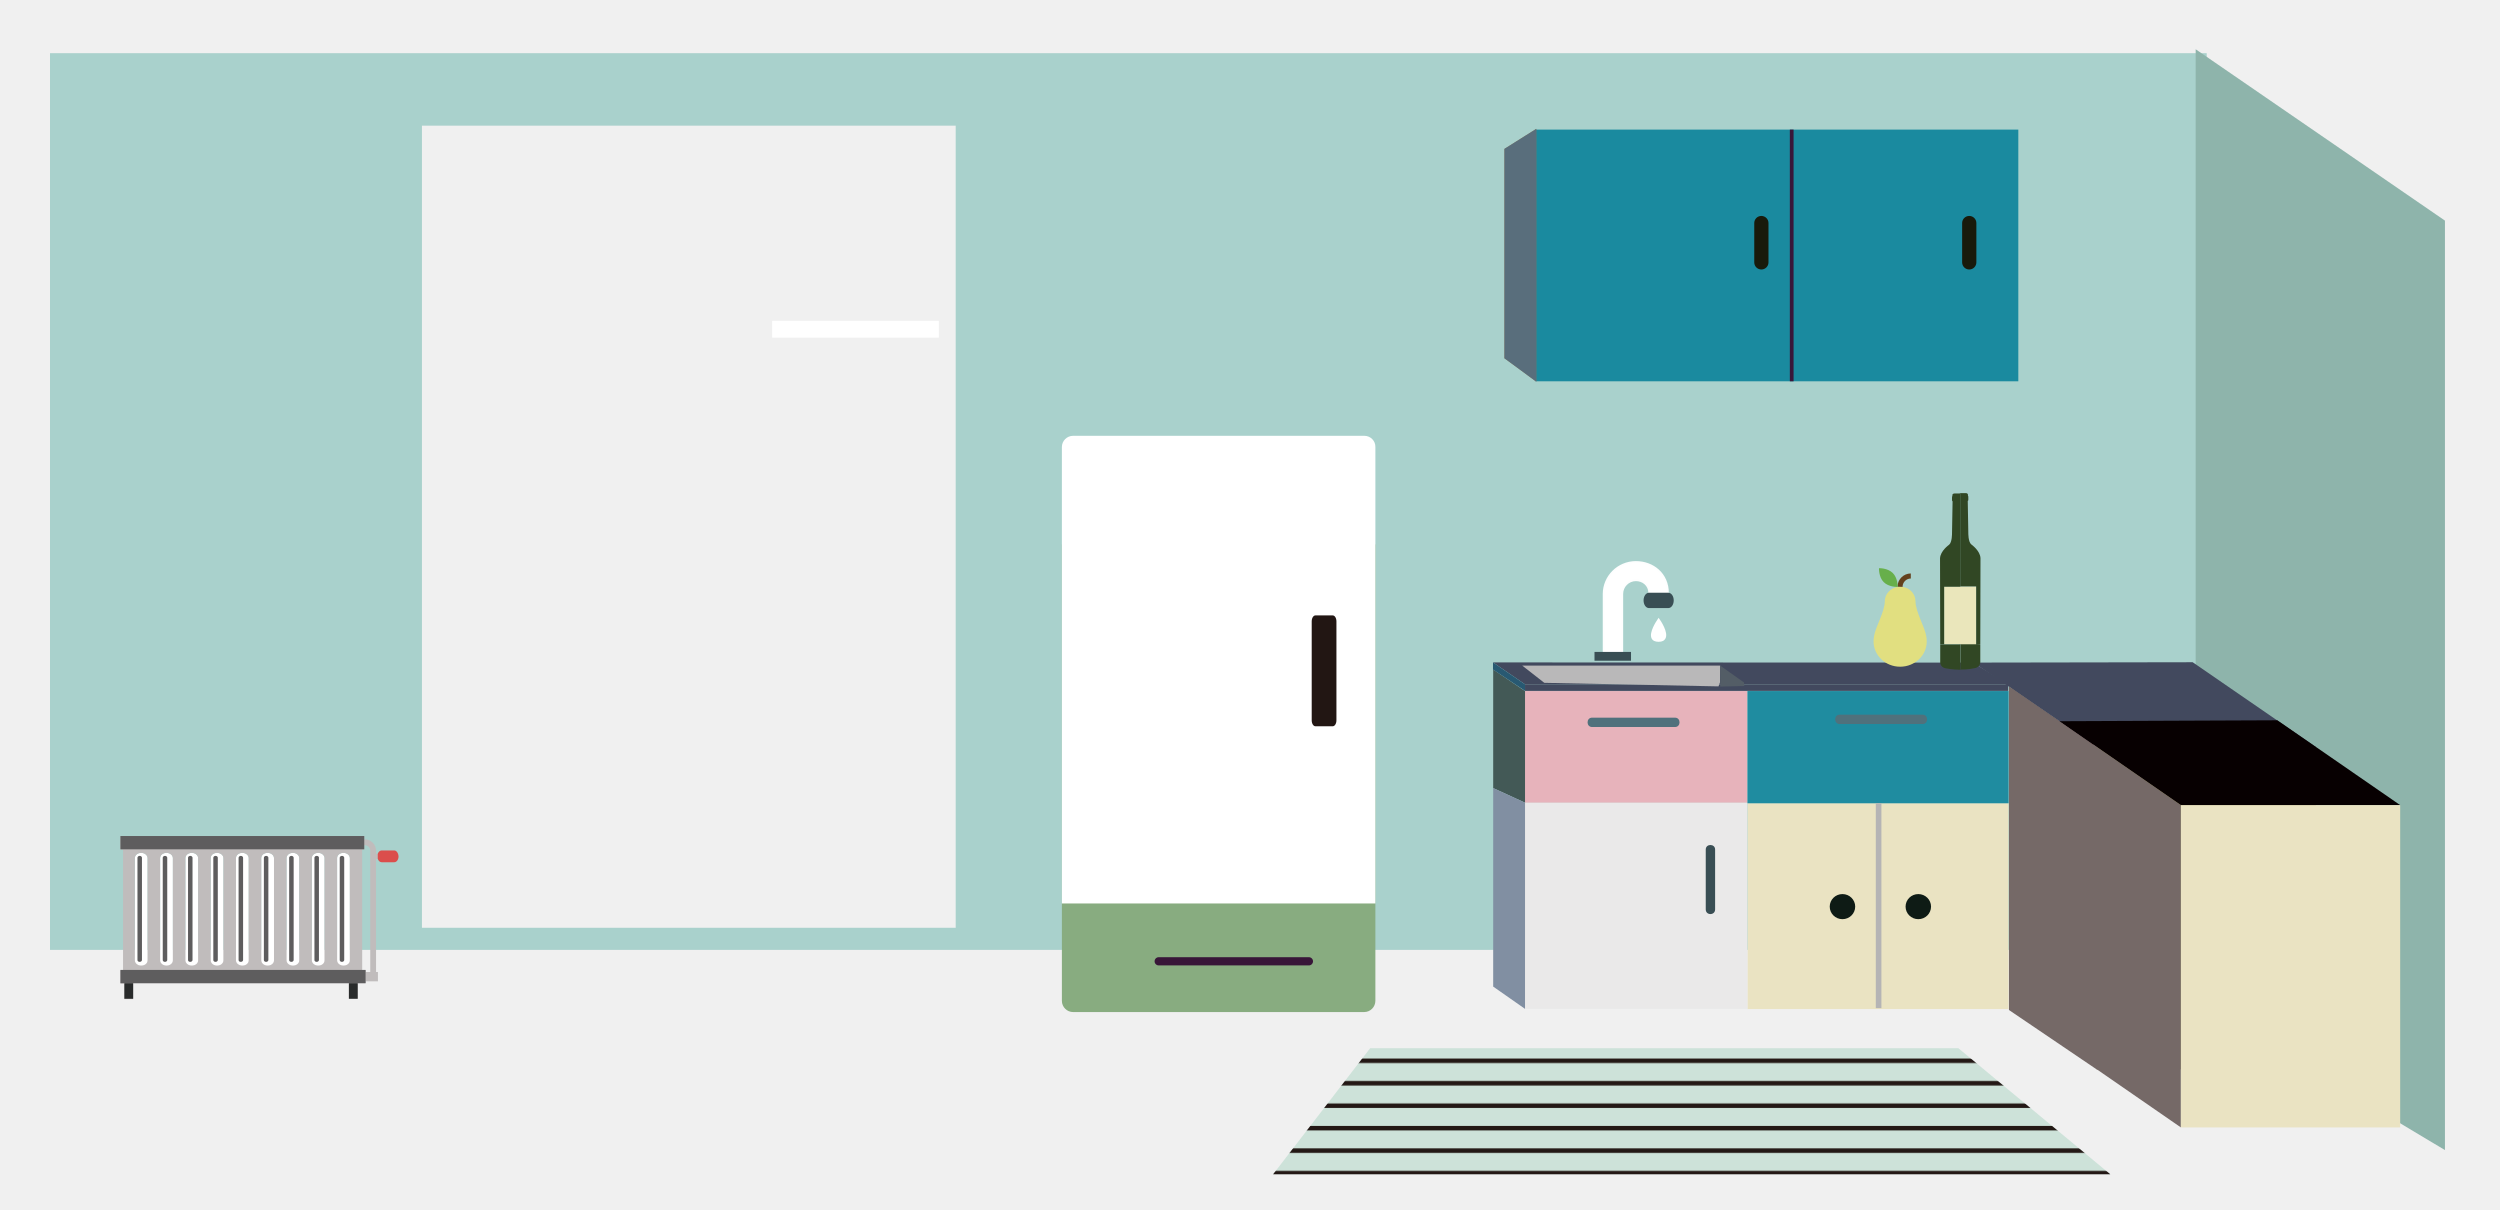
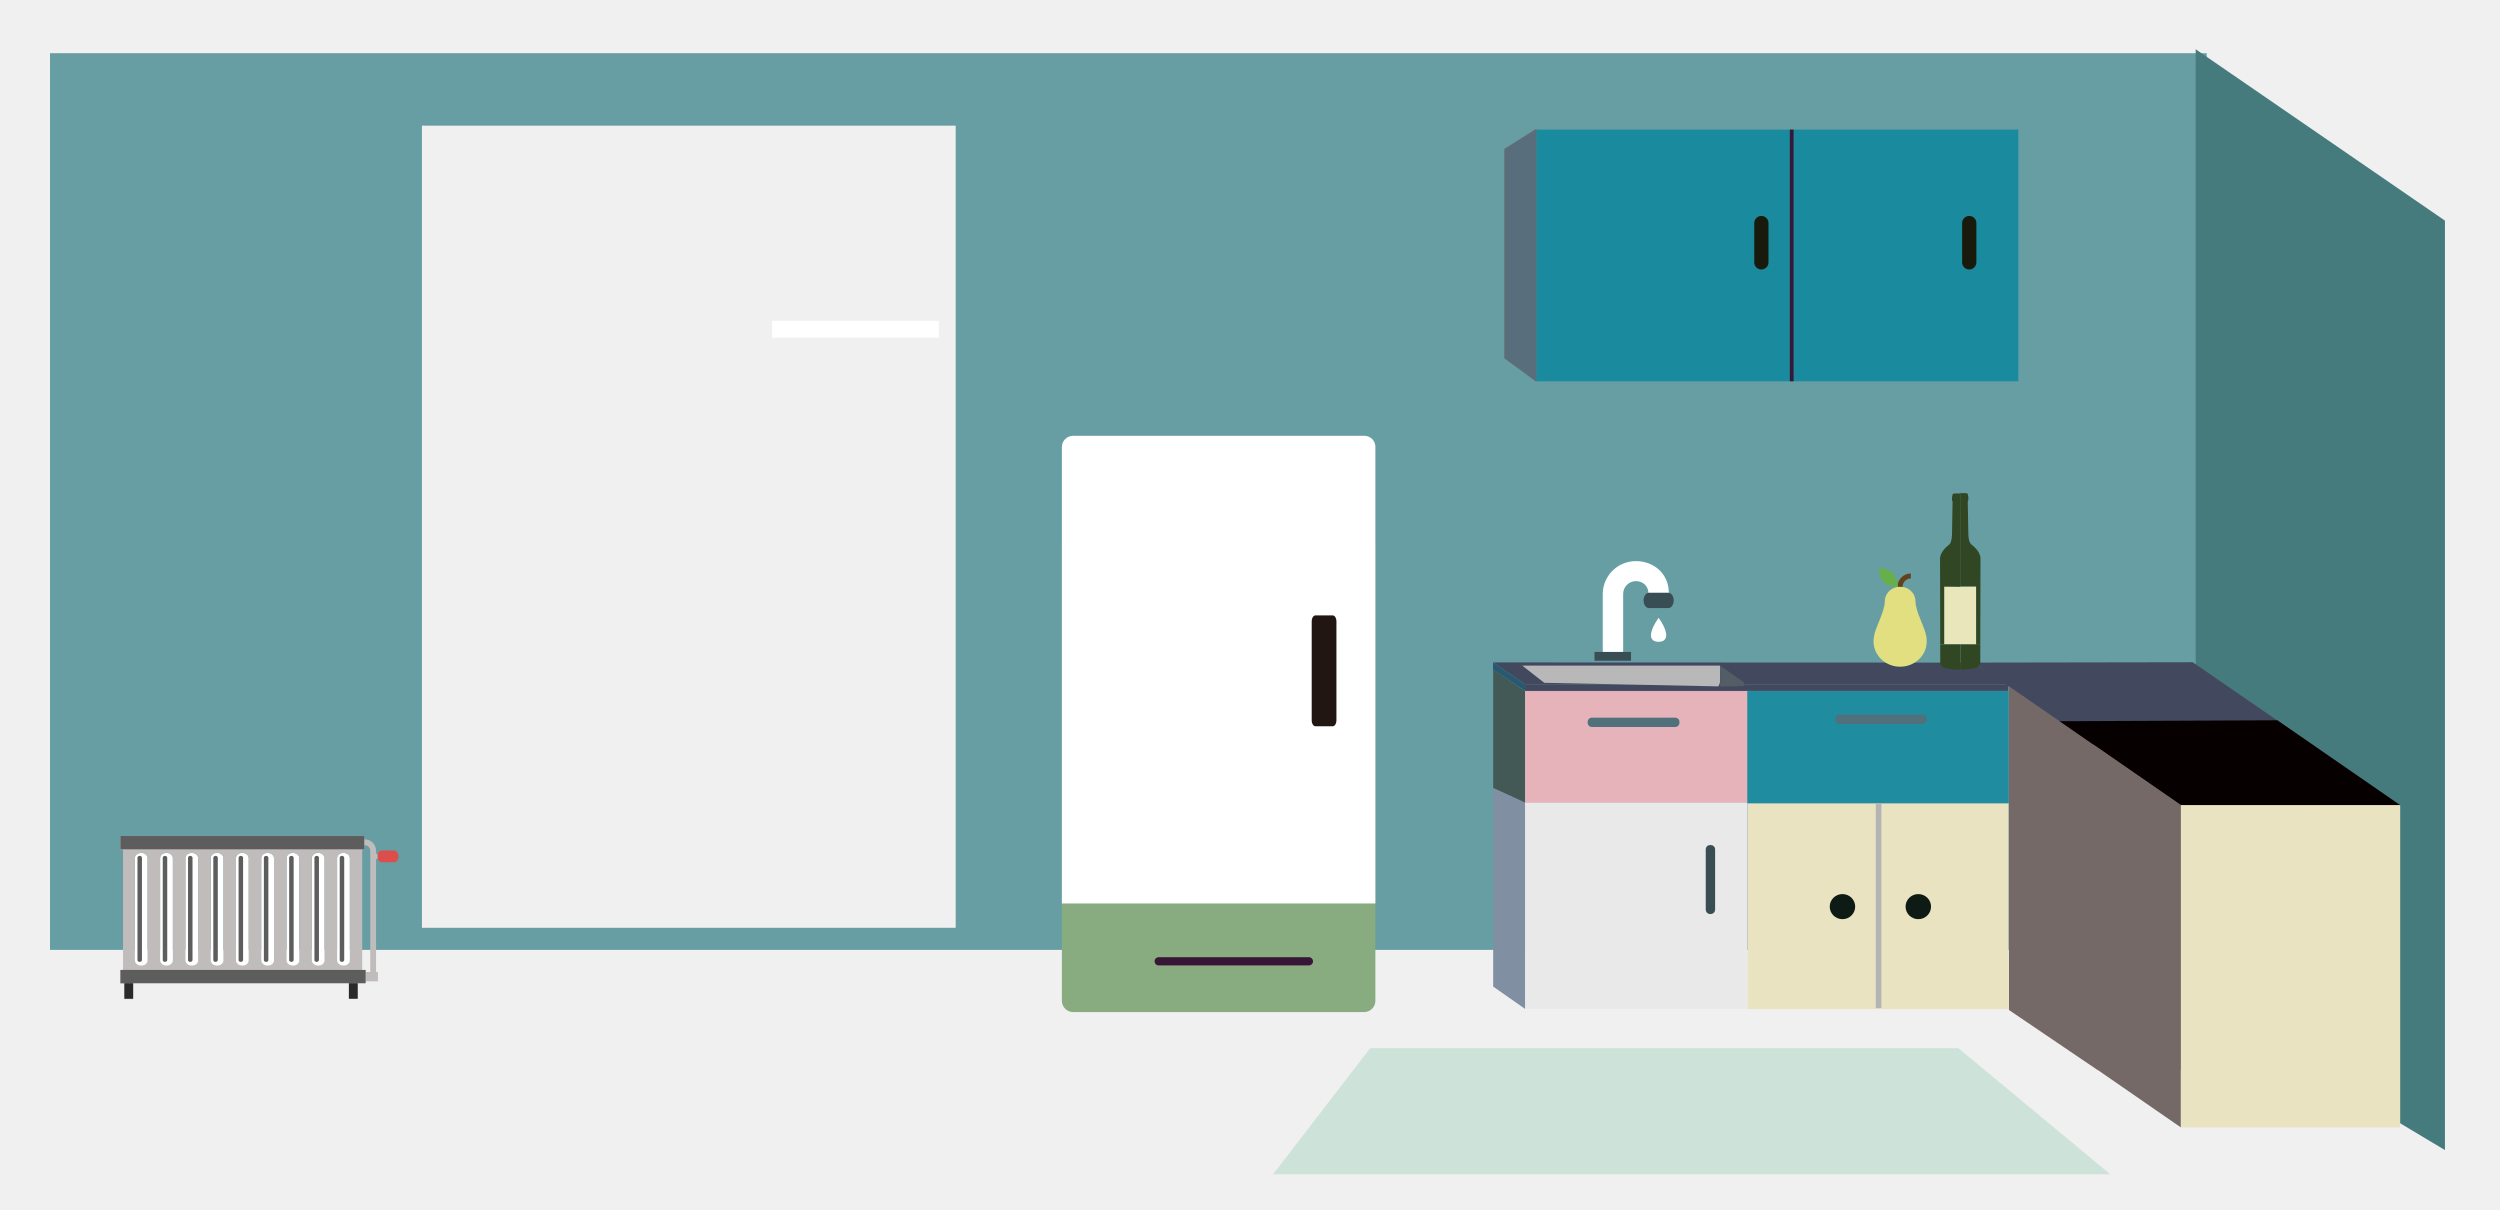
- <svg xmlns="http://www.w3.org/2000/svg" xmlns:xlink="http://www.w3.org/1999/xlink" version="1.1" id="Calque_1" x="0px" y="0px" width="1334.9px" height="645.9px" viewBox="0 0 1334.9 645.9" style="enable-background:new 0 0 1334.9 645.9;" xml:space="preserve">
+ <svg xmlns="http://www.w3.org/2000/svg" xmlns:xlink="http://www.w3.org/1999/xlink" version="1.1" id="Calque_1" x="0" y="0" width="1334.9" height="645.9" viewBox="0 0 1334.9 645.9" xml:space="preserve" enable-background="new 0 0 1334.9 645.9">
  <style type="text/css">
+     
+ 	.st0{fill:none;}
+ 	.st1{fill:none;stroke:#231815;stroke-width:2.4;}
+ 	.st2{fill:#679EA4;}
+ 	.st3{fill:#467B7E;}
+ 	.st4{fill:#CDE2D9;}
+ 	.st5{fill:url(#SVGID_1_);}
+ 	.st6{fill:#FFFFFF;}
+ 	.st7{fill:#1A8A9F;}
+ 	.st8{fill:#181A0B;}
+ 	.st9{fill:#9B7347;}
+ 	.st10{fill:#391739;}
+ 	.st11{fill:#88AC80;}
+ 	.st12{fill:#381638;}
+ 	.st13{fill:#221613;}
+ 	.st14{fill:#42495E;}
+ 	.st15{fill:#EAE3C2;}
+ 	.st16{fill:#E7B3BB;}
+ 	.st17{fill:#EAE9E9;}
+ 	.st18{fill:#435956;}
+ 	.st19{fill:#818FA2;}
+ 	.st20{fill:#1F8CA0;}
+ 	.st21{fill:#B5B4B5;}
+ 	.st22{fill:#0E1B15;}
+ 	.st23{fill:#285972;}
+ 	.st24{fill:#FFFFFF;stroke:#FDFEFE;stroke-miterlimit:10;}
+ 	.st25{fill:#B9B8B9;}
+ 	.st26{fill:#535D66;}
+ 	.st27{fill:#394E54;}
+ 	.st28{fill:#50717C;}
+ 	.st29{fill:#5E5D5E;}
+ 	.st30{fill:#C0BCBC;}
+ 	.st31{fill:#DB4E4C;}
+ 	.st32{fill:#292B2B;}
+ 	.st33{fill:#64411D;}
+ 	.st34{fill:#E1DF80;}
+ 	.st35{fill:#67AF4B;}
+ 	.st36{fill:#714848;}
+ 	.st37{fill:#6D692B;}
+ 	.st38{fill:#070001;}
+ 	.st39{fill:#756967;}
+ 	.st40{opacity:0.8;fill:#486D89;enable-background:new    ;}
+ 	.st41{fill:#314724;}
+ 	.st42{fill:#EAE6BB;}

- 	.st0{fill:#E1DF80;}
- 	.st1{fill:#181A0B;}
- 	.st2{fill:#E7B3BB;}
- 	.st3{fill:#818FA2;}
- 	.st4{fill:#FFFFFF;stroke:#FDFEFE;stroke-miterlimit:10;}
- 	.st5{fill:#1A8A9F;}
- 	.st6{fill:#B5B4B5;}
- 	.st7{fill:#EAE3C2;}
- 	.st8{fill:#EAE6BB;}
- 	.st9{fill:#EAE9E9;}
- 	.st10{fill:#88AC80;}
- 	.st11{fill:#B9B8B9;}
- 	.st12{fill:#1F8CA0;}
- 	.st13{fill:#50717C;}
- 	.st14{fill:#535D66;}
- 	.st15{fill:#8EB4AB;}
- 	.st16{fill:#221613;}
- 	.st17{fill:#285972;}
- 	.st18{fill:#292B2B;}
- 	.st19{fill:#5E5D5E;}
- 	.st20{fill:none;stroke:#231815;stroke-width:2.4;}
- 	.st21{fill:#C0BCBC;}
- 	.st22{fill:url(#SVGID_2_);}
- 	.st23{fill:#FFFFFF;}
- 	.st24{fill:#64411D;}
- 	.st25{fill:none;}
- 	.st26{fill:#9B7347;}
- 	.st27{fill:#67AF4B;}
- 	.st28{fill:#CDE2D9;}
- 	.st29{fill:#314724;}
- 	.st30{fill:#381638;}
- 	.st31{fill:#391739;}
- 	.st32{fill:#394E54;}
- 	.st33{fill:#6D692B;}
- 	.st34{fill:#070001;}
- 	.st35{fill:#714848;}
- 	.st36{fill:#756967;}
- 	.st37{opacity:0.8;fill:#486D89;enable-background:new    ;}
- 	.st38{fill:#DB4E4C;}
- 	.st39{fill:#0E1B15;}
- 	.st40{fill:#A9D1CC;}
- 	.st41{fill:#42495E;}
- 	.st42{fill:#435956;}
- 
- </style>
-   <pattern x="246.9" y="620.4" width="72" height="72" patternUnits="userSpaceOnUse" id="SVGID_1_" viewBox="24 -72 72 72" style="overflow:visible;">
-     <g>
-       <polygon class="st25" points="24,0 96,0 96,-72 24,-72   " />
-       <g>
-         <polygon class="st25" points="24,-72 96,-72 96,0 24,0    " />
-         <g>
-           <polygon class="st25" points="24,0 24,-72 96,-72 96,0     " />
-           <line class="st20" x1="23.8" y1="-6" x2="96.2" y2="-6" />
-           <line class="st20" x1="23.8" y1="-30" x2="96.2" y2="-30" />
-           <line class="st20" x1="23.8" y1="-54" x2="96.2" y2="-54" />
-           <line class="st20" x1="0" y1="-54" x2="16.5" y2="-54" />
-           <line class="st20" x1="23.8" y1="-18" x2="96.2" y2="-18" />
-           <line class="st20" x1="23.8" y1="-42" x2="96.2" y2="-42" />
-           <line class="st20" x1="23.8" y1="-66" x2="96.2" y2="-66" />
-           <line class="st20" x1="0" y1="-66" x2="16.5" y2="-66" />
-         </g>
-       </g>
-     </g>
+   </style>
+   <pattern x="370" y="743.5" width="72" height="72" patternUnits="userSpaceOnUse" id="SVGID_2_" viewBox="24 -72 72 72" overflow="visible">
+     <polygon class="st0" points="24 0 96 0 96 -72 24 -72 " />
+     <polygon class="st0" points="24 -72 96 -72 96 0 24 0 " />
+     <polygon class="st0" points="24 0 96 0 96 -72 24 -72 " />
+     <polygon class="st0" points="24 -72 24 0 96 0 96 -72 " />
+     <line class="st1" x1="23.8" y1="-66" x2="96.2" y2="-66" />
+     <line class="st1" x1="23.8" y1="-42" x2="96.2" y2="-42" />
+     <line class="st1" x1="23.8" y1="-18" x2="96.2" y2="-18" />
+     <line class="st1" x1="0" y1="-18" x2="16.5" y2="-18" />
+     <line class="st1" x1="23.8" y1="-54" x2="96.2" y2="-54" />
+     <line class="st1" x1="23.8" y1="-30" x2="96.2" y2="-30" />
+     <line class="st1" x1="23.8" y1="-6" x2="96.2" y2="-6" />
+     <line class="st1" x1="0" y1="-6" x2="16.5" y2="-6" />
  </pattern>
  <g id="XMLID_2_">
-     <g>
-       <path class="st40" d="M1178.3,28.4v478.8H26.7V28.4H1178.3z M510.3,495.4V67.1h-285v428.3H510.3z" />
-     </g>
+     <path class="st2" d="M1178.3 28.4v478.8H26.7V28.4H1178.3zM510.3 495.4V67.1h-285v428.3H510.3z" />
  </g>
-   <polygon class="st15" points="1172.4,26.3 1305.5,117.8 1305.5,614.1 1172.4,534.4 " />
-   <polygon class="st28" points="1126.8,627 679.8,627 731.6,559.7 1045.7,559.7 " />
-   <g>
-     <pattern id="SVGID_2_" xlink:href="#SVGID_1_" patternTransform="matrix(1 0 0 1 207.8008 16355.999)">
- 	</pattern>
-     <polygon class="st22" points="1126.8,627 679.8,627 731.6,559.7 1045.7,559.7  " />
+   <polygon class="st3" points="1172.4 26.3 1305.5 117.8 1305.5 614.1 1172.4 534.4 " />
+   <polygon class="st4" points="1126.8 627 679.8 627 731.6 559.7 1045.7 559.7 " />
+   <pattern id="SVGID_1_" xlink:href="#SVGID_2_" patternTransform="matrix(1 0 0 -1 420.7508 -33743.059)" />
+   <polygon class="st5" points="1126.8 627 679.8 627 731.6 559.7 1045.7 559.7 " />
+   <rect x="412.3" y="171.3" class="st6" width="89" height="9" />
+   <g id="XMLID_1_">
+     <rect x="820" y="69.2" class="st7" width="257.7" height="134.4" />
  </g>
-   <rect x="412.3" y="171.3" class="st23" width="89" height="9" />
-   <g id="XMLID_1_">
-     <g>
-       <rect x="820" y="69.2" class="st5" width="257.7" height="134.4" />
-     </g>
+   <path class="st8" d="M1055.3 140.1c0 2.1-1.7 3.8-3.8 3.8l0 0c-2.1 0-3.8-1.7-3.8-3.8v-21c0-2.1 1.7-3.8 3.8-3.8l0 0c2.1 0 3.8 1.7 3.8 3.8V140.1z" />
+   <path class="st8" d="M944.3 140.1c0 2.1-1.7 3.8-3.8 3.8l0 0c-2.1 0-3.8-1.7-3.8-3.8v-21c0-2.1 1.7-3.8 3.8-3.8l0 0c2.1 0 3.8 1.7 3.8 3.8V140.1z" />
+   <polygon class="st9" points="820.3 68.8 820.3 203.8 803.3 191.3 803.3 79.5 " />
+   <rect x="955.7" y="69.2" class="st10" width="2" height="134.4" />
+   <path class="st11" d="M573 540.4h155.4c3.3 0 6-2.7 6-6V321.3v-24.6 -6h-6H573h-6v6 24.6 213.1C567 537.7 569.7 540.4 573 540.4z" />
+   <path class="st6" d="M728.5 232.7H573c-3.3 0-6 2.7-6 6v213.1 24.6 6h6 155.4 6v-6 -24.6V238.7C734.5 235.4 731.8 232.7 728.5 232.7z" />
+   <path class="st12" d="M701.1 513.3c0 1.2-1 2.2-2.2 2.2h-80.2c-1.2 0-2.2-1-2.2-2.2l0 0c0-1.2 1-2.2 2.2-2.2h80.2C700.1 511.1 701.1 512.1 701.1 513.3L701.1 513.3z" />
+   <path class="st13" d="M713.6 384.6c0 1.8-0.9 3.2-2 3.2h-9.2c-1.1 0-2-1.4-2-3.2v-52.8c0-1.8 0.9-3.2 2-3.2h9.2c1.1 0 2 1.4 2 3.2V384.6z" />
+   <polygon class="st14" points="797.2 353.7 814.3 365.4 1072.3 365.4 1053.6 353.8 " />
+   <rect x="933.1" y="428.9" class="st15" width="139.4" height="109.9" />
+   <rect x="814.3" y="369" class="st16" width="118.7" height="59.7" />
+   <rect x="814.3" y="428.6" class="st17" width="118.7" height="110.1" />
+   <polygon class="st18" points="814.3 369 797.3 357.5 797.3 420.8 814.3 428.6 " />
+   <polygon class="st19" points="814.3 428.6 797.3 420.8 797.3 526.8 814.3 538.7 " />
+   <rect x="933.1" y="369" class="st20" width="139.4" height="59.9" />
+   <rect x="1001.6" y="428.9" class="st21" width="3" height="109.4" />
+   <ellipse class="st22" cx="1024.3" cy="484.1" rx="6.8" ry="6.7" />
+   <ellipse class="st22" cx="983.8" cy="484.1" rx="6.8" ry="6.7" />
+   <rect x="814.3" y="365.4" class="st14" width="258" height="3.5" />
+   <polygon class="st23" points="814.3 365.4 797.2 353.7 797.2 357.5 814.3 368.9 " />
+   <path class="st24" d="M890.6 316.7c0-10.3-8-16.6-17.1-16.6 -9.5 0-17.2 7.7-17.2 17.1v14.4V349l9.9-0.4v-17.1 -14.4c0-4 3.3-7.3 7.3-7.3 3.7 0 7 2.5 7.2 6.7L890.6 316.7z" />
+   <polygon class="st25" points="918.5 355.4 812.8 355.4 824.6 364.6 917.6 366.5 918.4 364.4 " />
+   <polygon class="st26" points="918.5 355.4 918.5 366.6 931.4 366.3 931.2 364.4 " />
+   <rect x="851.4" y="348.1" class="st27" width="19.5" height="4.7" />
+   <path class="st27" d="M893.7 320.6c0 2.3-1.3 4.1-2.9 4.1h-10.3c-1.6 0-2.9-1.8-2.9-4.1l0 0c0-2.3 1.3-4.1 2.9-4.1h10.3C892.4 316.5 893.7 318.3 893.7 320.6L893.7 320.6z" />
+   <path class="st6" d="M885.1 330.7c-0.5 0.7-4.8 7-3.2 10.2 0.6 1.2 1.9 1.8 3.7 1.8 1.9 0 3.1-0.6 3.7-1.8 1.7-3.2-2.6-9.5-3.1-10.2l-0.6-0.8L885.1 330.7z" />
+   <path class="st27" d="M915.8 485.6c0-10.7 0-21.3 0-32 0-3.2-5-3.2-5 0 0 10.7 0 21.3 0 32C910.8 488.9 915.8 488.9 915.8 485.6L915.8 485.6z" />
+   <path class="st28" d="M894.4 383.2c-14.8 0-29.6 0-44.3 0 -3.2 0-3.2 5 0 5 14.8 0 29.6 0 44.3 0C897.6 388.2 897.6 383.2 894.4 383.2L894.4 383.2z" />
+   <path class="st28" d="M1026.6 381.6c-14.8 0-29.6 0-44.3 0 -3.2 0-3.2 5 0 5 14.8 0 29.6 0 44.3 0C1029.8 386.6 1029.8 381.6 1026.6 381.6L1026.6 381.6z" />
+   <path class="st6" d="M78.8 512.8c0 1.6-1.5 2.8-3.4 2.8s-3.4-1.3-3.4-2.8v-54.6c0-1.6 1.5-2.8 3.4-2.8s3.4 1.3 3.4 2.8V512.8z" />
+   <path class="st6" d="M186.8 512.8c0 1.6-1.5 2.8-3.4 2.8s-3.4-1.3-3.4-2.8v-54.6c0-1.6 1.5-2.8 3.4-2.8s3.4 1.3 3.4 2.8V512.8z" />
+   <path class="st6" d="M173.3 512.8c0 1.6-1.5 2.8-3.4 2.8s-3.4-1.3-3.4-2.8v-54.6c0-1.6 1.5-2.8 3.4-2.8s3.4 1.3 3.4 2.8V512.8z" />
+   <path class="st6" d="M159.8 512.8c0 1.6-1.5 2.8-3.4 2.8s-3.4-1.3-3.4-2.8v-54.6c0-1.6 1.5-2.8 3.4-2.8s3.4 1.3 3.4 2.8V512.8z" />
+   <path class="st6" d="M146.3 512.8c0 1.6-1.5 2.8-3.4 2.8s-3.4-1.3-3.4-2.8v-54.6c0-1.6 1.5-2.8 3.4-2.8s3.4 1.3 3.4 2.8V512.8z" />
+   <path class="st6" d="M132.8 512.8c0 1.6-1.5 2.8-3.4 2.8 -1.9 0-3.4-1.3-3.4-2.8v-54.6c0-1.6 1.5-2.8 3.4-2.8 1.9 0 3.4 1.3 3.4 2.8V512.8z" />
+   <path class="st6" d="M119.3 512.8c0 1.6-1.5 2.8-3.4 2.8s-3.4-1.3-3.4-2.8v-54.6c0-1.6 1.5-2.8 3.4-2.8s3.4 1.3 3.4 2.8V512.8z" />
+   <path class="st6" d="M105.8 512.8c0 1.6-1.5 2.8-3.4 2.8s-3.4-1.3-3.4-2.8v-54.6c0-1.6 1.5-2.8 3.4-2.8s3.4 1.3 3.4 2.8V512.8z" />
+   <path class="st6" d="M92.3 512.8c0 1.6-1.5 2.8-3.4 2.8s-3.4-1.3-3.4-2.8v-54.6c0-1.6 1.5-2.8 3.4-2.8s3.4 1.3 3.4 2.8V512.8z" />
+   <path class="st0" d="M194.8 451.2h-0.3v2.3h-1.1v64.4h1.9v1h2.4v-64.8C197.7 452.5 196.4 451.2 194.8 451.2z" />
+   <path class="st29" d="M74.6 457c-0.7 0-1.2 0.5-1.2 1v54.6c0 0.6 0.5 1 1.2 1s1.2-0.5 1.2-1V458C75.8 457.5 75.3 457 74.6 457z" />
+   <path class="st29" d="M88.1 457c-0.7 0-1.2 0.5-1.2 1v54.6c0 0.6 0.5 1 1.2 1s1.2-0.5 1.2-1V458C89.3 457.5 88.8 457 88.1 457z" />
+   <path class="st29" d="M101.6 457c-0.7 0-1.2 0.5-1.2 1v54.6c0 0.6 0.5 1 1.2 1s1.2-0.5 1.2-1V458C102.8 457.5 102.3 457 101.6 457z" />
+   <path class="st29" d="M115.1 457c-0.7 0-1.2 0.5-1.2 1v54.6c0 0.6 0.5 1 1.2 1s1.2-0.5 1.2-1V458C116.3 457.5 115.8 457 115.1 457z" />
+   <path class="st29" d="M128.6 457c-0.7 0-1.2 0.5-1.2 1v54.6c0 0.6 0.5 1 1.2 1s1.2-0.5 1.2-1V458C129.8 457.5 129.3 457 128.6 457z" />
+   <path class="st29" d="M142.1 457c-0.7 0-1.2 0.5-1.2 1v54.6c0 0.6 0.5 1 1.2 1s1.2-0.5 1.2-1V458C143.3 457.5 142.8 457 142.1 457z" />
+   <path class="st29" d="M155.6 457c-0.7 0-1.2 0.5-1.2 1v54.6c0 0.6 0.5 1 1.2 1s1.2-0.5 1.2-1V458C156.8 457.5 156.3 457 155.6 457z" />
+   <path class="st29" d="M169.1 457c-0.7 0-1.2 0.5-1.2 1v54.6c0 0.6 0.5 1 1.2 1s1.2-0.5 1.2-1V458C170.4 457.5 169.8 457 169.1 457z" />
+   <path class="st29" d="M182.6 457c-0.7 0-1.2 0.5-1.2 1v54.6c0 0.6 0.5 1 1.2 1s1.2-0.5 1.2-1V458C183.8 457.5 183.3 457 182.6 457z" />
+   <path class="st0" d="M129.4 455.3c-1.9 0-3.4 1.3-3.4 2.8v54.6c0 1.6 1.5 2.8 3.4 2.8 1.9 0 3.4-1.3 3.4-2.8v-54.6C132.8 456.6 131.3 455.3 129.4 455.3z" />
+   <path class="st0" d="M142.9 455.3c-1.9 0-3.4 1.3-3.4 2.8v54.6c0 1.6 1.5 2.8 3.4 2.8s3.4-1.3 3.4-2.8v-54.6C146.3 456.6 144.8 455.3 142.9 455.3z" />
+   <path class="st0" d="M156.4 455.3c-1.9 0-3.4 1.3-3.4 2.8v54.6c0 1.6 1.5 2.8 3.4 2.8s3.4-1.3 3.4-2.8v-54.6C159.8 456.6 158.3 455.3 156.4 455.3z" />
+   <path class="st0" d="M115.9 455.3c-1.9 0-3.4 1.3-3.4 2.8v54.6c0 1.6 1.5 2.8 3.4 2.8s3.4-1.3 3.4-2.8v-54.6C119.3 456.6 117.8 455.3 115.9 455.3z" />
+   <path class="st0" d="M88.9 455.3c-1.9 0-3.4 1.3-3.4 2.8v54.6c0 1.6 1.5 2.8 3.4 2.8s3.4-1.3 3.4-2.8v-54.6C92.3 456.6 90.8 455.3 88.9 455.3z" />
+   <path class="st0" d="M102.4 455.3c-1.9 0-3.4 1.3-3.4 2.8v54.6c0 1.6 1.5 2.8 3.4 2.8s3.4-1.3 3.4-2.8v-54.6C105.8 456.6 104.3 455.3 102.4 455.3z" />
+   <path class="st0" d="M169.9 455.3c-1.9 0-3.4 1.3-3.4 2.8v54.6c0 1.6 1.5 2.8 3.4 2.8s3.4-1.3 3.4-2.8v-54.6C173.3 456.6 171.8 455.3 169.9 455.3z" />
+   <path class="st0" d="M75.4 455.3c-1.9 0-3.4 1.3-3.4 2.8v54.6c0 1.6 1.5 2.8 3.4 2.8s3.4-1.3 3.4-2.8v-54.6C78.8 456.6 77.3 455.3 75.4 455.3z" />
+   <path class="st0" d="M183.4 455.3c-1.9 0-3.4 1.3-3.4 2.8v54.6c0 1.6 1.5 2.8 3.4 2.8s3.4-1.3 3.4-2.8v-54.6C186.8 456.6 185.3 455.3 183.4 455.3z" />
+   <path class="st0" d="M194.8 451.2h-0.3v2.3h-1.1v64.4h1.9v1h2.4v-64.8C197.7 452.5 196.4 451.2 194.8 451.2z" />
+   <path class="st30" d="M200.8 455.9v-1.7c0-3.3-2.7-6-6-6h-0.3v-1.6H64.3v7.1h1.4v64.4h-1.4v7.1h2.1v8.3h4.7V525h115.2v8.3h4.7V525h4.3v-1h6.5v-5h-1v-60.4h0.9v-2.7H200.8zM78.8 512.8c0 1.6-1.5 2.8-3.4 2.8s-3.4-1.3-3.4-2.8v-54.6c0-1.6 1.5-2.8 3.4-2.8s3.4 1.3 3.4 2.8V512.8zM92.3 512.8c0 1.6-1.5 2.8-3.4 2.8s-3.4-1.3-3.4-2.8v-54.6c0-1.6 1.5-2.8 3.4-2.8s3.4 1.3 3.4 2.8V512.8zM105.8 512.8c0 1.6-1.5 2.8-3.4 2.8s-3.4-1.3-3.4-2.8v-54.6c0-1.6 1.5-2.8 3.4-2.8s3.4 1.3 3.4 2.8V512.8zM119.3 512.8c0 1.6-1.5 2.8-3.4 2.8s-3.4-1.3-3.4-2.8v-54.6c0-1.6 1.5-2.8 3.4-2.8s3.4 1.3 3.4 2.8V512.8zM132.8 512.8c0 1.6-1.5 2.8-3.4 2.8 -1.9 0-3.4-1.3-3.4-2.8v-54.6c0-1.6 1.5-2.8 3.4-2.8 1.9 0 3.4 1.3 3.4 2.8V512.8zM146.3 512.8c0 1.6-1.5 2.8-3.4 2.8s-3.4-1.3-3.4-2.8v-54.6c0-1.6 1.5-2.8 3.4-2.8s3.4 1.3 3.4 2.8V512.8zM159.8 512.8c0 1.6-1.5 2.8-3.4 2.8s-3.4-1.3-3.4-2.8v-54.6c0-1.6 1.5-2.8 3.4-2.8s3.4 1.3 3.4 2.8V512.8zM173.3 512.8c0 1.6-1.5 2.8-3.4 2.8s-3.4-1.3-3.4-2.8v-54.6c0-1.6 1.5-2.8 3.4-2.8s3.4 1.3 3.4 2.8V512.8zM186.8 512.8c0 1.6-1.5 2.8-3.4 2.8s-3.4-1.3-3.4-2.8v-54.6c0-1.6 1.5-2.8 3.4-2.8s3.4 1.3 3.4 2.8V512.8zM197.7 519h-2.4v-1h-1.9v-64.4h1.1v-2.3h0.3c1.6 0 2.9 1.3 2.9 2.9L197.7 519 197.7 519z" />
+   <path class="st31" d="M210.5 454.1h-6.7c-0.9 0-1.7 0.7-2.1 1.8v2.7c0.4 1 1.1 1.8 2.1 1.8h6.7c1.3 0 2.3-1.4 2.3-3.1C212.7 455.5 211.7 454.1 210.5 454.1z" />
+   <rect x="64.3" y="446.4" class="st29" width="130.2" height="7.1" />
+   <rect x="64.3" y="517.9" class="st29" width="130.9" height="7.1" />
+   <rect x="66.4" y="525" class="st32" width="4.7" height="8.3" />
+   <rect x="186.3" y="525" class="st32" width="4.7" height="8.3" />
+   <g id="XMLID_5_">
+     <path class="st33" d="M1013.2 313.3c0-3.9 3.2-7.1 7.1-7.1v2.7c-2.4 0-4.4 2-4.4 4.4v0.1L1013.2 313.3 1013.2 313.3z" />
+     <path class="st34" d="M1013.2 313.4L1013.2 313.4 1013.2 313.4h2.8c3.9 0.6 6.8 3.8 6.8 7.7 0 5.5 5 13.8 5.7 18.4 0.2 0.9 0.3 1.9 0.3 3 0 7.5-6.4 13.5-14.2 13.5 -7.9 0-14.2-6.1-14.2-13.5 0-1 0.1-2 0.3-3 0.7-4.6 5.7-12.9 5.7-18.4C1006.4 317.3 1009.3 314 1013.2 313.4z" />
+     <path class="st35" d="M1013.2 313.4c-0.3 0-4.7 0.1-7.4-2.6s-2.5-7.4-2.5-7.4 4.6-0.2 7.4 2.6c2.4 2.4 2.6 6.4 2.6 7.2L1013.2 313.4 1013.2 313.4 1013.2 313.4z" />
  </g>
-   <path class="st1" d="M1055.3,140.1c0,2.1-1.7,3.8-3.8,3.8l0,0c-2.1,0-3.8-1.7-3.8-3.8v-21c0-2.1,1.7-3.8,3.8-3.8l0,0  c2.1,0,3.8,1.7,3.8,3.8V140.1z" />
-   <path class="st1" d="M944.3,140.1c0,2.1-1.7,3.8-3.8,3.8l0,0c-2.1,0-3.8-1.7-3.8-3.8v-21c0-2.1,1.7-3.8,3.8-3.8l0,0  c2.1,0,3.8,1.7,3.8,3.8V140.1z" />
-   <polygon class="st26" points="820.3,68.8 820.3,203.8 803.3,191.3 803.3,79.5 " />
-   <rect x="955.7" y="69.2" class="st31" width="2" height="134.4" />
-   <path class="st10" d="M573,540.4h155.4c3.3,0,6-2.7,6-6V321.3v-24.6v-6h-6H573h-6v6v24.6v213.1C567,537.7,569.7,540.4,573,540.4z" />
-   <path class="st23" d="M728.5,232.7H573c-3.3,0-6,2.7-6,6v213.1v24.6v6h6h155.4h6v-6v-24.6V238.7  C734.5,235.4,731.8,232.7,728.5,232.7z" />
-   <path class="st30" d="M701.1,513.3c0,1.2-1,2.2-2.2,2.2h-80.2c-1.2,0-2.2-1-2.2-2.2l0,0c0-1.2,1-2.2,2.2-2.2h80.2  C700.1,511.1,701.1,512.1,701.1,513.3L701.1,513.3z" />
-   <path class="st16" d="M713.6,384.6c0,1.8-0.9,3.2-2,3.2h-9.2c-1.1,0-2-1.4-2-3.2v-52.8c0-1.8,0.9-3.2,2-3.2h9.2c1.1,0,2,1.4,2,3.2  V384.6z" />
-   <polygon class="st41" points="797.2,353.7 814.3,365.4 1072.3,365.4 1053.6,353.8 " />
-   <rect x="933.1" y="428.9" class="st7" width="139.4" height="109.9" />
-   <rect x="814.3" y="369" class="st2" width="118.7" height="59.7" />
-   <rect x="814.3" y="428.6" class="st9" width="118.7" height="110.1" />
-   <polygon class="st42" points="814.3,369 797.3,357.5 797.3,420.8 814.3,428.6 " />
-   <polygon class="st3" points="814.3,428.6 797.3,420.8 797.3,526.8 814.3,538.7 " />
-   <rect x="933.1" y="369" class="st12" width="139.4" height="59.9" />
-   <rect x="1001.6" y="428.9" class="st6" width="3" height="109.4" />
-   <ellipse class="st39" cx="1024.3" cy="484.1" rx="6.8" ry="6.7" />
-   <ellipse class="st39" cx="983.8" cy="484.1" rx="6.8" ry="6.7" />
-   <rect x="814.3" y="365.4" class="st41" width="258" height="3.5" />
-   <polygon class="st17" points="814.3,365.4 797.2,353.7 797.2,357.5 814.3,368.9 " />
-   <path class="st4" d="M890.6,316.7c0-10.3-8-16.6-17.1-16.6c-9.5,0-17.2,7.7-17.2,17.1v14.4V349l9.9-0.4v-17.1v-14.4  c0-4,3.3-7.3,7.3-7.3c3.7,0,7,2.5,7.2,6.7L890.6,316.7z" />
-   <polygon class="st11" points="918.5,355.4 812.8,355.4 824.6,364.6 917.6,366.5 918.4,364.4 " />
-   <polygon class="st14" points="918.5,355.4 918.5,366.6 931.4,366.3 931.2,364.4 " />
-   <rect x="851.4" y="348.1" class="st32" width="19.5" height="4.7" />
-   <path class="st32" d="M893.7,320.6c0,2.3-1.3,4.1-2.9,4.1h-10.3c-1.6,0-2.9-1.8-2.9-4.1l0,0c0-2.3,1.3-4.1,2.9-4.1h10.3  C892.4,316.5,893.7,318.3,893.7,320.6L893.7,320.6z" />
-   <path class="st23" d="M885.1,330.7c-0.5,0.7-4.8,7-3.2,10.2c0.6,1.2,1.9,1.8,3.7,1.8c1.9,0,3.1-0.6,3.7-1.8  c1.7-3.2-2.6-9.5-3.1-10.2l-0.6-0.8L885.1,330.7z" />
-   <g>
-     <g>
-       <path class="st32" d="M915.8,485.6c0-10.7,0-21.3,0-32c0-3.2-5-3.2-5,0c0,10.7,0,21.3,0,32C910.8,488.9,915.8,488.9,915.8,485.6    L915.8,485.6z" />
-     </g>
-   </g>
-   <g>
-     <g>
-       <path class="st13" d="M894.4,383.2c-14.8,0-29.6,0-44.3,0c-3.2,0-3.2,5,0,5c14.8,0,29.6,0,44.3,0    C897.6,388.2,897.6,383.2,894.4,383.2L894.4,383.2z" />
-     </g>
-   </g>
-   <g>
-     <g>
-       <path class="st13" d="M1026.6,381.6c-14.8,0-29.6,0-44.3,0c-3.2,0-3.2,5,0,5c14.8,0,29.6,0,44.3,0    C1029.8,386.6,1029.8,381.6,1026.6,381.6L1026.6,381.6z" />
-     </g>
-   </g>
-   <g>
-     <path class="st23" d="M78.8,512.8c0,1.6-1.5,2.8-3.4,2.8c-1.9,0-3.4-1.3-3.4-2.8v-54.6c0-1.6,1.5-2.8,3.4-2.8   c1.9,0,3.4,1.3,3.4,2.8V512.8z" />
-     <path class="st23" d="M186.8,512.8c0,1.6-1.5,2.8-3.4,2.8c-1.9,0-3.4-1.3-3.4-2.8v-54.6c0-1.6,1.5-2.8,3.4-2.8   c1.9,0,3.4,1.3,3.4,2.8V512.8z" />
-     <path class="st23" d="M173.3,512.8c0,1.6-1.5,2.8-3.4,2.8c-1.9,0-3.4-1.3-3.4-2.8v-54.6c0-1.6,1.5-2.8,3.4-2.8   c1.9,0,3.4,1.3,3.4,2.8V512.8z" />
-     <path class="st23" d="M159.8,512.8c0,1.6-1.5,2.8-3.4,2.8c-1.9,0-3.4-1.3-3.4-2.8v-54.6c0-1.6,1.5-2.8,3.4-2.8   c1.9,0,3.4,1.3,3.4,2.8V512.8z" />
-     <path class="st23" d="M146.3,512.8c0,1.6-1.5,2.8-3.4,2.8c-1.9,0-3.4-1.3-3.4-2.8v-54.6c0-1.6,1.5-2.8,3.4-2.8   c1.9,0,3.4,1.3,3.4,2.8V512.8z" />
-     <path class="st23" d="M132.8,512.8c0,1.6-1.5,2.8-3.4,2.8c-1.9,0-3.4-1.3-3.4-2.8v-54.6c0-1.6,1.5-2.8,3.4-2.8   c1.9,0,3.4,1.3,3.4,2.8V512.8z" />
-     <path class="st23" d="M119.3,512.8c0,1.6-1.5,2.8-3.4,2.8c-1.9,0-3.4-1.3-3.4-2.8v-54.6c0-1.6,1.5-2.8,3.4-2.8   c1.9,0,3.4,1.3,3.4,2.8V512.8z" />
-     <path class="st23" d="M105.8,512.8c0,1.6-1.5,2.8-3.4,2.8c-1.9,0-3.4-1.3-3.4-2.8v-54.6c0-1.6,1.5-2.8,3.4-2.8   c1.9,0,3.4,1.3,3.4,2.8V512.8z" />
-     <path class="st23" d="M92.3,512.8c0,1.6-1.5,2.8-3.4,2.8c-1.9,0-3.4-1.3-3.4-2.8v-54.6c0-1.6,1.5-2.8,3.4-2.8   c1.9,0,3.4,1.3,3.4,2.8V512.8z" />
-     <path class="st25" d="M194.8,451.2h-0.3v2.3h-1.1v64.4h1.9v1h2.4v-64.8C197.7,452.5,196.4,451.2,194.8,451.2z" />
-     <g>
-       <path class="st19" d="M74.6,457c-0.7,0-1.2,0.5-1.2,1v54.6c0,0.6,0.5,1,1.2,1c0.7,0,1.2-0.5,1.2-1V458    C75.8,457.5,75.3,457,74.6,457z" />
-       <path class="st19" d="M88.1,457c-0.7,0-1.2,0.5-1.2,1v54.6c0,0.6,0.5,1,1.2,1c0.7,0,1.2-0.5,1.2-1V458    C89.3,457.5,88.8,457,88.1,457z" />
-       <path class="st19" d="M101.6,457c-0.7,0-1.2,0.5-1.2,1v54.6c0,0.6,0.5,1,1.2,1c0.7,0,1.2-0.5,1.2-1V458    C102.8,457.5,102.3,457,101.6,457z" />
-       <path class="st19" d="M115.1,457c-0.7,0-1.2,0.5-1.2,1v54.6c0,0.6,0.5,1,1.2,1c0.7,0,1.2-0.5,1.2-1V458    C116.3,457.5,115.8,457,115.1,457z" />
-       <path class="st19" d="M128.6,457c-0.7,0-1.2,0.5-1.2,1v54.6c0,0.6,0.5,1,1.2,1c0.7,0,1.2-0.5,1.2-1V458    C129.8,457.5,129.3,457,128.6,457z" />
-       <path class="st19" d="M142.1,457c-0.7,0-1.2,0.5-1.2,1v54.6c0,0.6,0.5,1,1.2,1c0.7,0,1.2-0.5,1.2-1V458    C143.3,457.5,142.8,457,142.1,457z" />
-       <path class="st19" d="M155.6,457c-0.7,0-1.2,0.5-1.2,1v54.6c0,0.6,0.5,1,1.2,1c0.7,0,1.2-0.5,1.2-1V458    C156.8,457.5,156.3,457,155.6,457z" />
-       <path class="st19" d="M169.1,457c-0.7,0-1.2,0.5-1.2,1v54.6c0,0.6,0.5,1,1.2,1c0.7,0,1.2-0.5,1.2-1V458    C170.4,457.5,169.8,457,169.1,457z" />
-       <path class="st19" d="M182.6,457c-0.7,0-1.2,0.5-1.2,1v54.6c0,0.6,0.5,1,1.2,1c0.7,0,1.2-0.5,1.2-1V458    C183.8,457.5,183.3,457,182.6,457z" />
-     </g>
-     <path class="st25" d="M129.4,455.3c-1.9,0-3.4,1.3-3.4,2.8v54.6c0,1.6,1.5,2.8,3.4,2.8c1.9,0,3.4-1.3,3.4-2.8v-54.6   C132.8,456.6,131.3,455.3,129.4,455.3z" />
-     <path class="st25" d="M142.9,455.3c-1.9,0-3.4,1.3-3.4,2.8v54.6c0,1.6,1.5,2.8,3.4,2.8c1.9,0,3.4-1.3,3.4-2.8v-54.6   C146.3,456.6,144.8,455.3,142.9,455.3z" />
-     <path class="st25" d="M156.4,455.3c-1.9,0-3.4,1.3-3.4,2.8v54.6c0,1.6,1.5,2.8,3.4,2.8c1.9,0,3.4-1.3,3.4-2.8v-54.6   C159.8,456.6,158.3,455.3,156.4,455.3z" />
-     <path class="st25" d="M115.9,455.3c-1.9,0-3.4,1.3-3.4,2.8v54.6c0,1.6,1.5,2.8,3.4,2.8c1.9,0,3.4-1.3,3.4-2.8v-54.6   C119.3,456.6,117.8,455.3,115.9,455.3z" />
-     <path class="st25" d="M88.9,455.3c-1.9,0-3.4,1.3-3.4,2.8v54.6c0,1.6,1.5,2.8,3.4,2.8c1.9,0,3.4-1.3,3.4-2.8v-54.6   C92.3,456.6,90.8,455.3,88.9,455.3z" />
-     <path class="st25" d="M102.4,455.3c-1.9,0-3.4,1.3-3.4,2.8v54.6c0,1.6,1.5,2.8,3.4,2.8c1.9,0,3.4-1.3,3.4-2.8v-54.6   C105.8,456.6,104.3,455.3,102.4,455.3z" />
-     <path class="st25" d="M169.9,455.3c-1.9,0-3.4,1.3-3.4,2.8v54.6c0,1.6,1.5,2.8,3.4,2.8c1.9,0,3.4-1.3,3.4-2.8v-54.6   C173.3,456.6,171.8,455.3,169.9,455.3z" />
-     <path class="st25" d="M75.4,455.3c-1.9,0-3.4,1.3-3.4,2.8v54.6c0,1.6,1.5,2.8,3.4,2.8c1.9,0,3.4-1.3,3.4-2.8v-54.6   C78.8,456.6,77.3,455.3,75.4,455.3z" />
-     <path class="st25" d="M183.4,455.3c-1.9,0-3.4,1.3-3.4,2.8v54.6c0,1.6,1.5,2.8,3.4,2.8c1.9,0,3.4-1.3,3.4-2.8v-54.6   C186.8,456.6,185.3,455.3,183.4,455.3z" />
-     <path class="st25" d="M194.8,451.2h-0.3v2.3h-1.1v64.4h1.9v1h2.4v-64.8C197.7,452.5,196.4,451.2,194.8,451.2z" />
-     <path class="st21" d="M200.8,455.9v-1.7c0-3.3-2.7-6-6-6h-0.3v-1.6H64.3v7.1h1.4v64.4h-1.4v7.1h2.1v8.3h4.7V525h115.2v8.3h4.7V525   h4.3v-1h6.5v-5h-1v-60.4h0.9v-2.7H200.8z M78.8,512.8c0,1.6-1.5,2.8-3.4,2.8c-1.9,0-3.4-1.3-3.4-2.8v-54.6c0-1.6,1.5-2.8,3.4-2.8   c1.9,0,3.4,1.3,3.4,2.8V512.8z M92.3,512.8c0,1.6-1.5,2.8-3.4,2.8c-1.9,0-3.4-1.3-3.4-2.8v-54.6c0-1.6,1.5-2.8,3.4-2.8   c1.9,0,3.4,1.3,3.4,2.8V512.8z M105.8,512.8c0,1.6-1.5,2.8-3.4,2.8c-1.9,0-3.4-1.3-3.4-2.8v-54.6c0-1.6,1.5-2.8,3.4-2.8   c1.9,0,3.4,1.3,3.4,2.8V512.8z M119.3,512.8c0,1.6-1.5,2.8-3.4,2.8c-1.9,0-3.4-1.3-3.4-2.8v-54.6c0-1.6,1.5-2.8,3.4-2.8   c1.9,0,3.4,1.3,3.4,2.8V512.8z M132.8,512.8c0,1.6-1.5,2.8-3.4,2.8c-1.9,0-3.4-1.3-3.4-2.8v-54.6c0-1.6,1.5-2.8,3.4-2.8   c1.9,0,3.4,1.3,3.4,2.8V512.8z M146.3,512.8c0,1.6-1.5,2.8-3.4,2.8c-1.9,0-3.4-1.3-3.4-2.8v-54.6c0-1.6,1.5-2.8,3.4-2.8   c1.9,0,3.4,1.3,3.4,2.8V512.8z M159.8,512.8c0,1.6-1.5,2.8-3.4,2.8c-1.9,0-3.4-1.3-3.4-2.8v-54.6c0-1.6,1.5-2.8,3.4-2.8   c1.9,0,3.4,1.3,3.4,2.8V512.8z M173.3,512.8c0,1.6-1.5,2.8-3.4,2.8c-1.9,0-3.4-1.3-3.4-2.8v-54.6c0-1.6,1.5-2.8,3.4-2.8   c1.9,0,3.4,1.3,3.4,2.8V512.8z M186.8,512.8c0,1.6-1.5,2.8-3.4,2.8c-1.9,0-3.4-1.3-3.4-2.8v-54.6c0-1.6,1.5-2.8,3.4-2.8   c1.9,0,3.4,1.3,3.4,2.8V512.8z M197.7,519h-2.4v-1h-1.9v-64.4h1.1v-2.3h0.3c1.6,0,2.9,1.3,2.9,2.9V519L197.7,519z" />
-     <path class="st38" d="M210.5,454.1h-6.7c-0.9,0-1.7,0.7-2.1,1.8v2.7c0.4,1,1.1,1.8,2.1,1.8h6.7c1.3,0,2.3-1.4,2.3-3.1   C212.7,455.5,211.7,454.1,210.5,454.1z" />
-     <rect x="64.3" y="446.4" class="st19" width="130.2" height="7.1" />
-     <rect x="64.3" y="517.9" class="st19" width="130.9" height="7.1" />
-     <rect x="66.4" y="525" class="st18" width="4.7" height="8.3" />
-     <rect x="186.3" y="525" class="st18" width="4.7" height="8.3" />
-   </g>
-   <g id="XMLID_5_">
-     <g>
-       <path class="st24" d="M1013.2,313.3c0-3.9,3.2-7.1,7.1-7.1v2.7c-2.4,0-4.4,2-4.4,4.4v0.1L1013.2,313.3L1013.2,313.3z" />
-       <path class="st0" d="M1013.2,313.4L1013.2,313.4L1013.2,313.4h2.8c3.9,0.6,6.8,3.8,6.8,7.7c0,5.5,5,13.8,5.7,18.4    c0.2,0.9,0.3,1.9,0.3,3c0,7.5-6.4,13.5-14.2,13.5c-7.9,0-14.2-6.1-14.2-13.5c0-1,0.1-2,0.3-3c0.7-4.6,5.7-12.9,5.7-18.4    C1006.4,317.3,1009.3,314,1013.2,313.4z" />
-       <path class="st27" d="M1013.2,313.4c-0.3,0-4.7,0.1-7.4-2.6c-2.7-2.7-2.5-7.4-2.5-7.4s4.6-0.2,7.4,2.6c2.4,2.4,2.6,6.4,2.6,7.2    L1013.2,313.4L1013.2,313.4L1013.2,313.4z" />
-     </g>
-   </g>
-   <polygon class="st35" points="1074.2,367.6 1074.2,375.6 1119.9,406.9 1119.9,398.9 " />
-   <polygon class="st41" points="1053.8,353.8 1119.9,398.9 1236.6,398.9 1170.8,353.6 " />
-   <polygon class="st33" points="1236.6,398.9 1119.5,398.9 1119.5,571 1236.6,571 " />
-   <polygon class="st34" points="1099.6,385.1 1164.5,429.9 1281.6,429.9 1216,384.6 " />
-   <polygon class="st36" points="1164.5,429.9 1117.7,397.5 1117.7,397.7 1072.7,366.5 1072.7,539.3 1119.5,571 1119.5,570.9   1164.5,602 " />
-   <polygon class="st7" points="1281.6,429.9 1164.5,429.9 1164.5,602 1281.6,602 " />
-   <polygon class="st37" points="820.3,68.8 820.3,203.8 803.3,191.3 803.3,79.5 " />
+   <polygon class="st36" points="1074.2 367.6 1074.2 375.6 1119.9 406.9 1119.9 398.9 " />
+   <polygon class="st14" points="1053.8 353.8 1119.9 398.9 1236.6 398.9 1170.8 353.6 " />
+   <polygon class="st37" points="1236.6 398.9 1119.5 398.9 1119.5 571 1236.6 571 " />
+   <polygon class="st38" points="1099.6 385.1 1164.5 429.9 1281.6 429.9 1216 384.6 " />
+   <polygon class="st39" points="1164.5 429.9 1117.7 397.5 1117.7 397.7 1072.7 366.5 1072.7 539.3 1119.5 571 1119.5 570.9 1164.5 602 " />
+   <polygon class="st15" points="1281.6 429.9 1164.5 429.9 1164.5 602 1281.6 602 " />
+   <polygon class="st40" points="820.3 68.8 820.3 203.8 803.3 191.3 803.3 79.5 " />
  <g id="Layer_2_1_">
    <g id="XMLID_10_">
-       <g>
-         <path class="st29" d="M1057.4,344v8.9c0,0,0.5,3.4-3.2,3.9c0,0-3.2,0.8-7.3,0.7v-13.6h8.5L1057.4,344L1057.4,344z" />
-         <polygon class="st8" points="1055.2,313.2 1055.2,344 1046.8,344 1046.6,344 1038.1,344 1038.1,313.2 1046.6,313.2 1046.8,313.2         " />
-         <path class="st29" d="M1057.5,298l-0.1,45.9h-2.2v-30.8h-8.5v-49.8h3c0,0,1,0,1.1,0.8v0.6c0,0,0.2,0,0.2,0.8c0,0.7,0,1.4,0,1.4     s0,0.4-0.3,0.6l0.3,17c0,0-0.1,4.9,1.6,6.2C1052.7,290.8,1057.3,294,1057.5,298z" />
-         <polygon class="st29" points="1046.8,263.4 1046.8,313.2 1046.6,313.2 1046.5,263.4    " />
-         <path class="st29" d="M1046.8,344v13.6c-0.1,0-0.2,0-0.3,0V344H1046.8z" />
-         <path class="st29" d="M1046.6,344v13.6c-4.1,0-7.4-0.7-7.4-0.7c-3.7-0.5-3.2-3.9-3.2-3.9v-8.9h2.1h8.5V344z" />
-         <path class="st29" d="M1038.1,313.2V344h-2.1l-0.1-45.9c0.2-4,4.8-7.2,4.8-7.2c1.7-1.3,1.6-6.2,1.6-6.2l0.3-17     c-0.3-0.2-0.3-0.6-0.3-0.6s0-0.6,0-1.4s0.2-0.8,0.2-0.8v-0.6c0.1-0.8,1-0.8,1.1-0.8h3v49.8h-8.5V313.2z" />
-       </g>
+       <path class="st41" d="M1057.4 344v8.9c0 0 0.5 3.4-3.2 3.9 0 0-3.2 0.8-7.3 0.7v-13.6h8.5L1057.4 344 1057.4 344z" />
+       <polygon class="st42" points="1055.2 313.2 1055.2 344 1046.8 344 1046.6 344 1038.1 344 1038.1 313.2 1046.6 313.2 1046.8 313.2 " />
+       <path class="st41" d="M1057.5 298l-0.1 45.9h-2.2v-30.8h-8.5v-49.8h3c0 0 1 0 1.1 0.8v0.6c0 0 0.2 0 0.2 0.8 0 0.7 0 1.4 0 1.4s0 0.4-0.3 0.6l0.3 17c0 0-0.1 4.9 1.6 6.2C1052.7 290.8 1057.3 294 1057.5 298z" />
+       <polygon class="st41" points="1046.8 263.4 1046.8 313.2 1046.6 313.2 1046.5 263.4 " />
+       <path class="st41" d="M1046.8 344v13.6c-0.1 0-0.2 0-0.3 0V344H1046.8z" />
+       <path class="st41" d="M1046.6 344v13.6c-4.1 0-7.4-0.7-7.4-0.7 -3.7-0.5-3.2-3.9-3.2-3.9v-8.9h2.1 8.5V344z" />
+       <path class="st41" d="M1038.1 313.2V344h-2.1l-0.1-45.9c0.2-4 4.8-7.2 4.8-7.2 1.7-1.3 1.6-6.2 1.6-6.2l0.3-17c-0.3-0.2-0.3-0.6-0.3-0.6s0-0.6 0-1.4 0.2-0.8 0.2-0.8v-0.6c0.1-0.8 1-0.8 1.1-0.8h3v49.8L1038.1 313.2 1038.1 313.2z" />
    </g>
  </g>
</svg>
